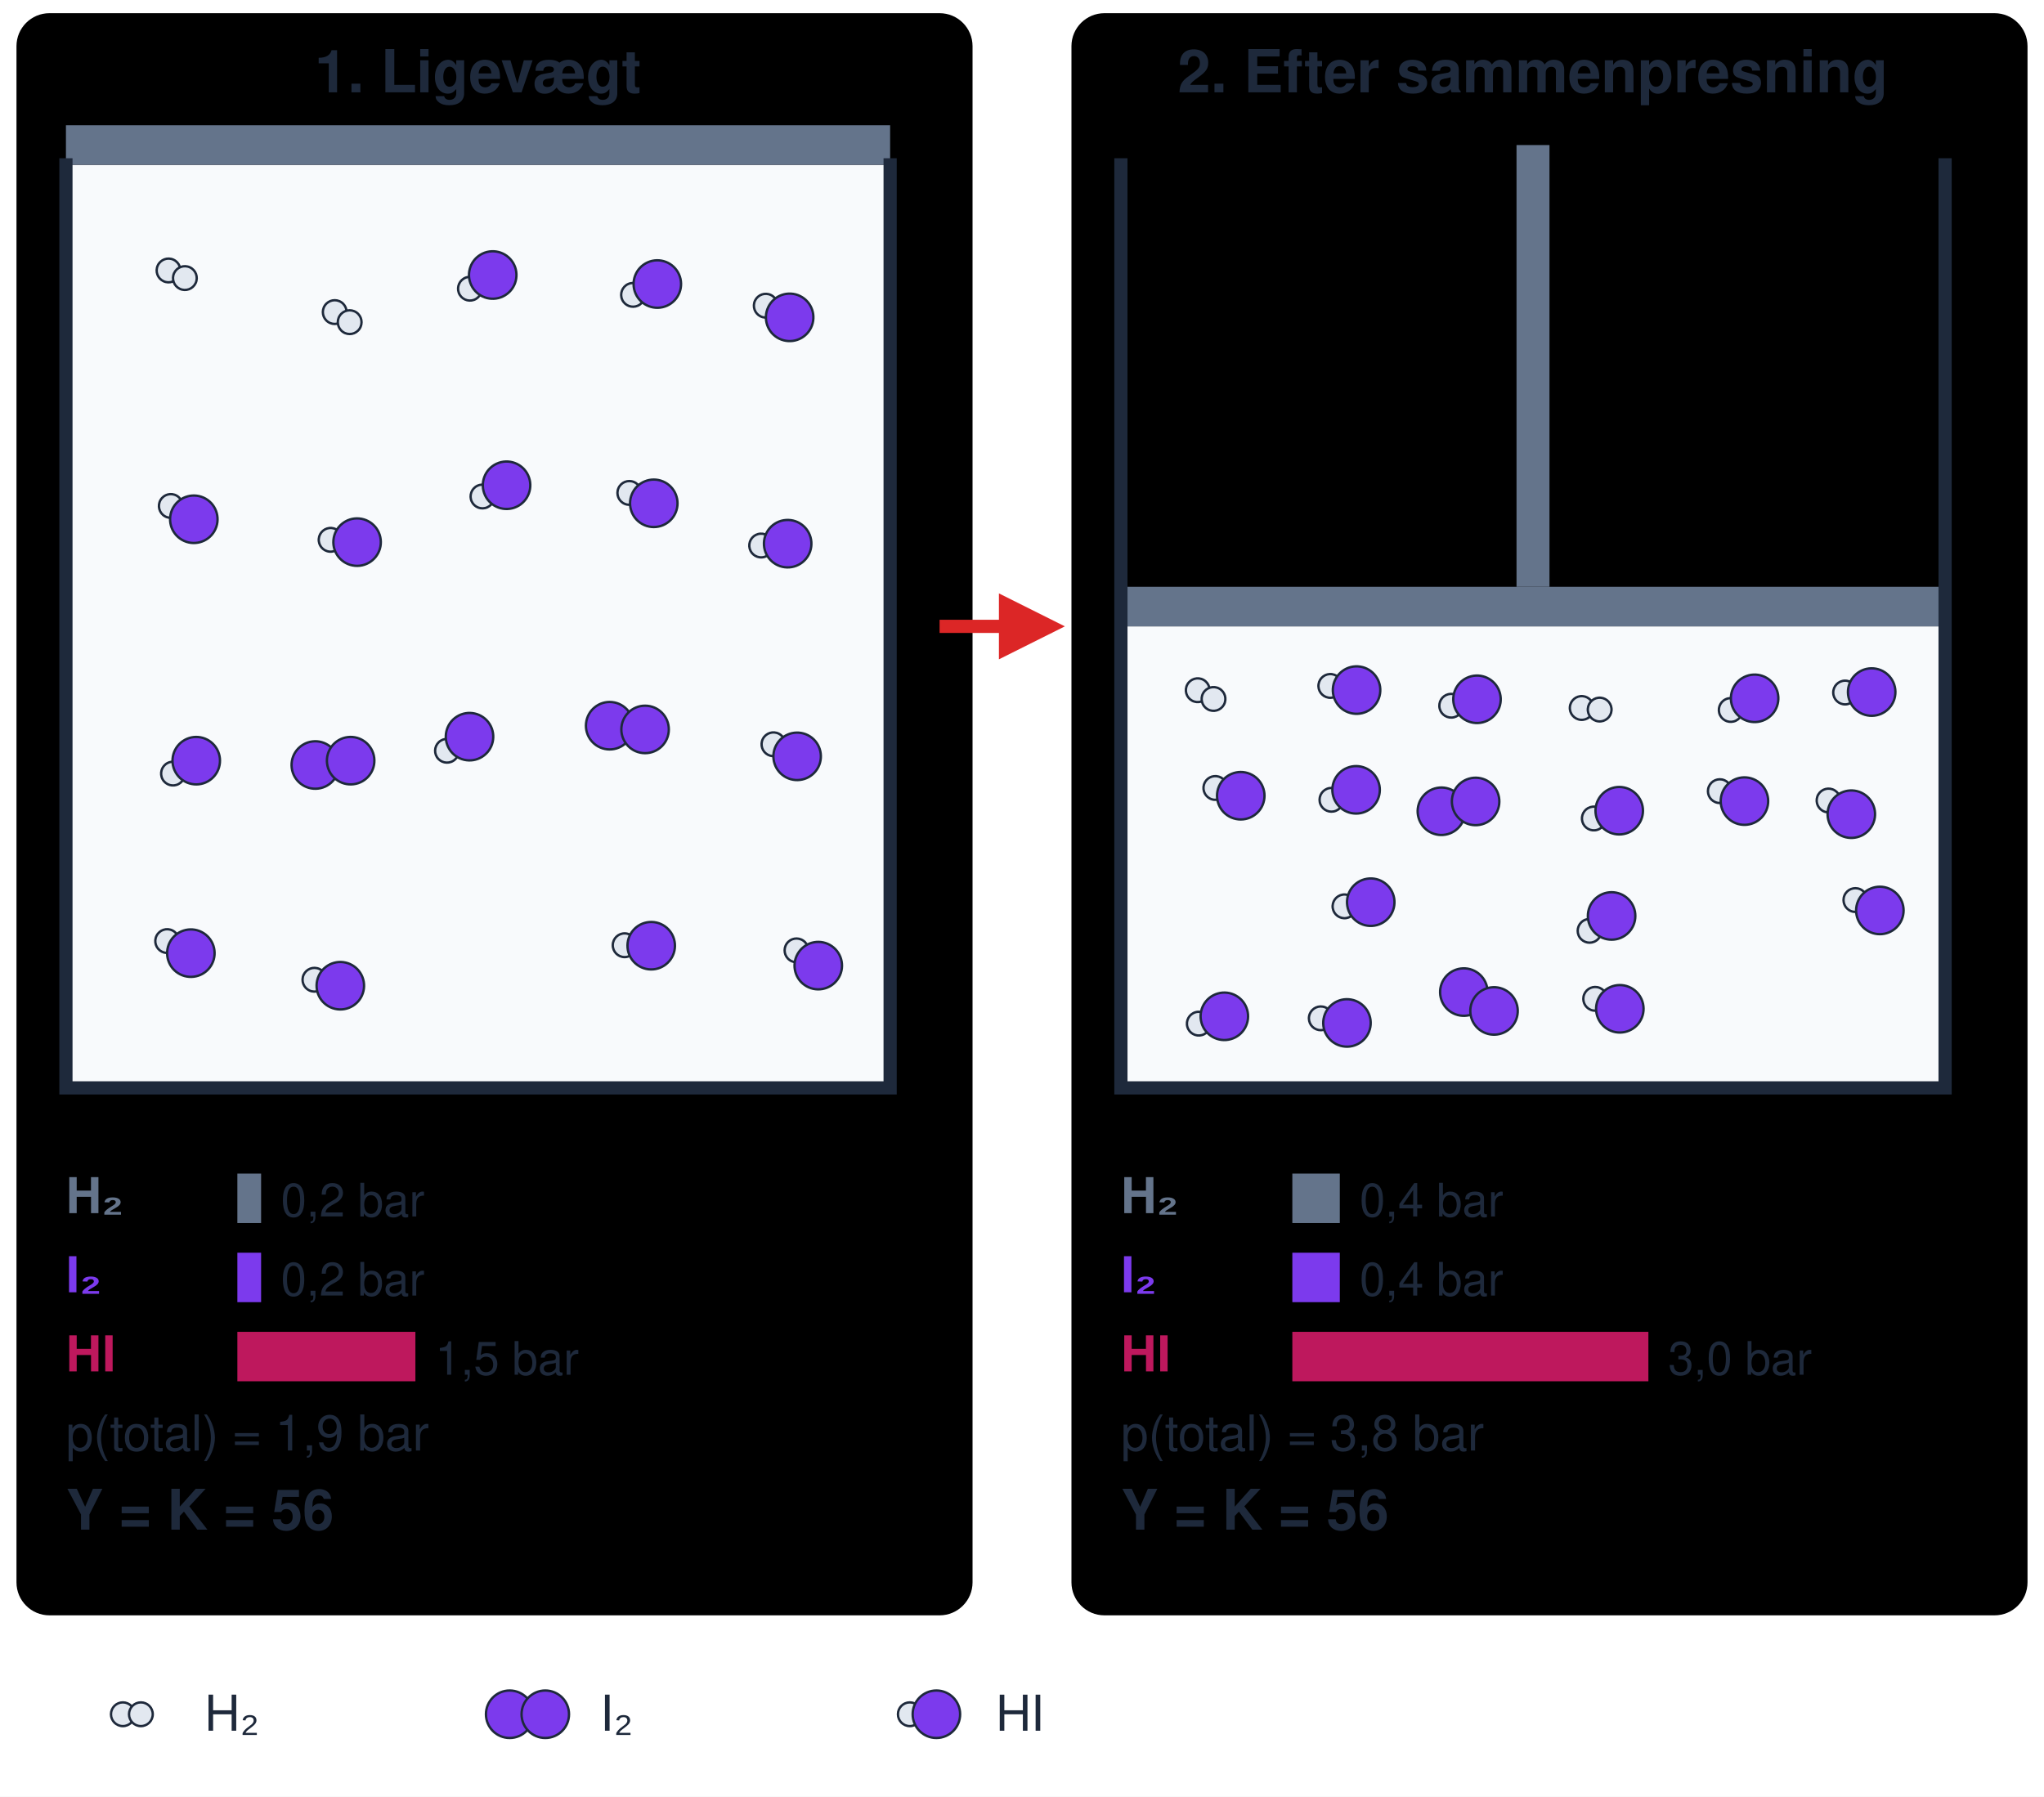
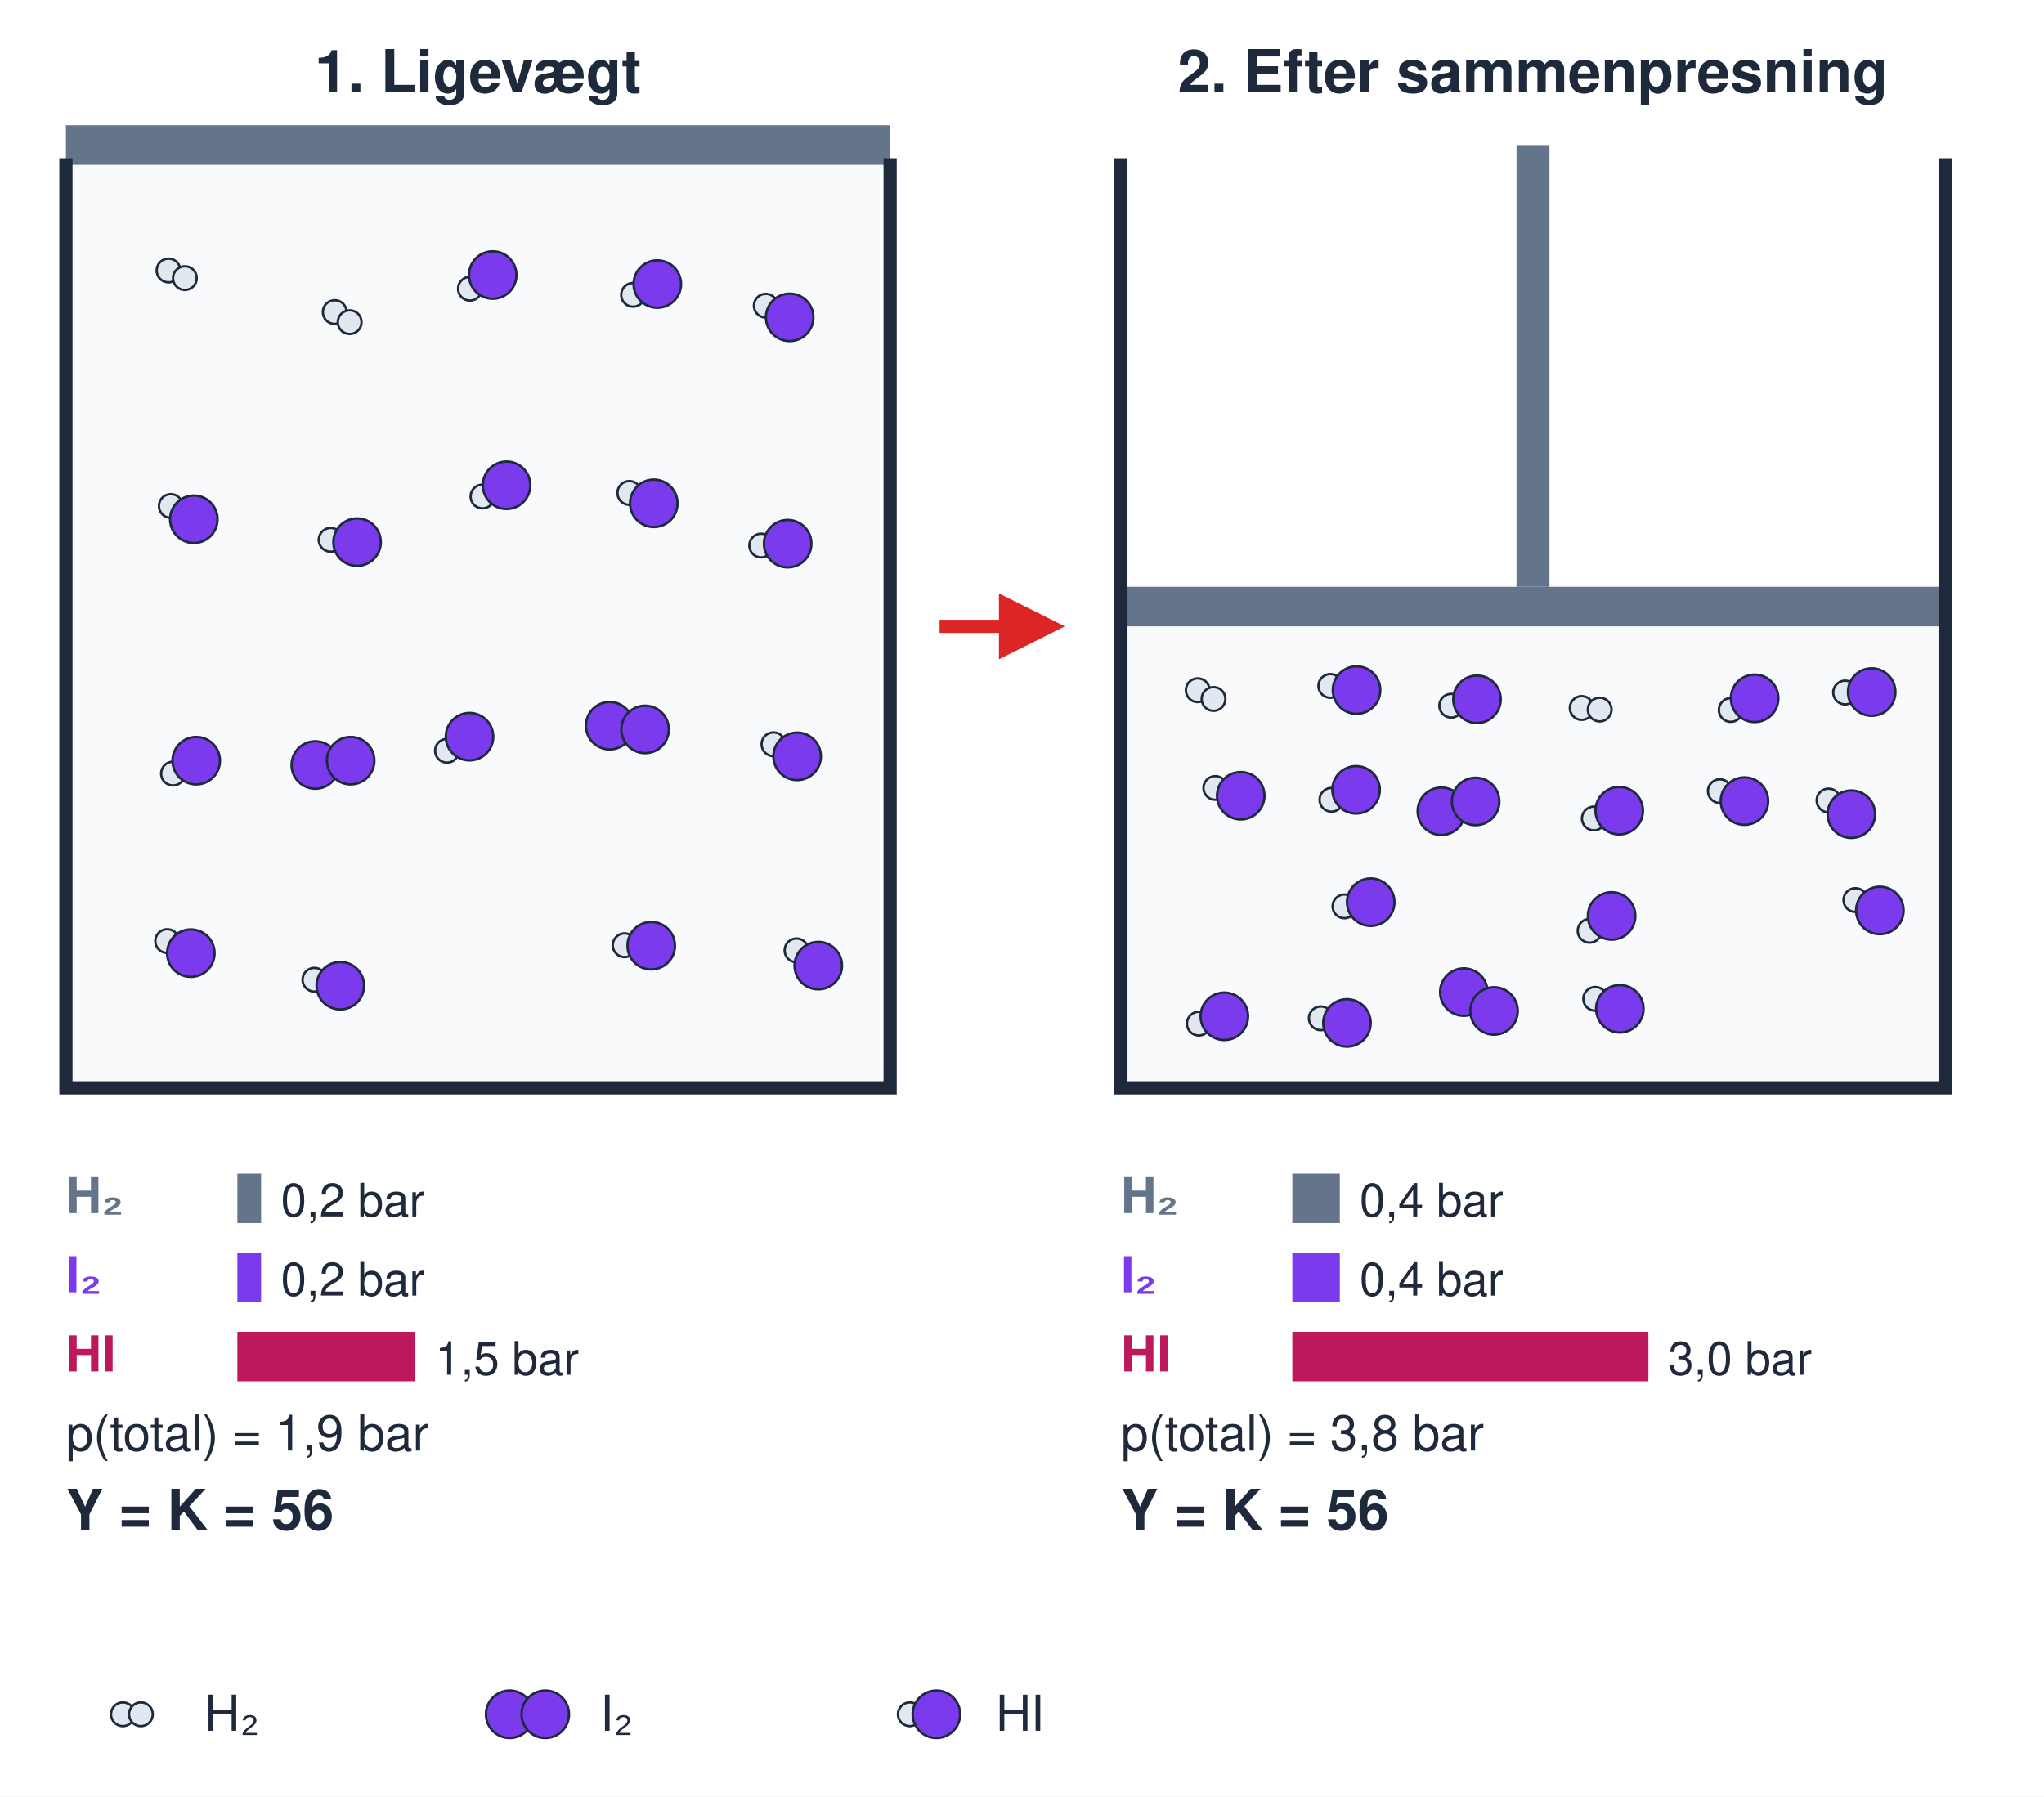
<svg xmlns="http://www.w3.org/2000/svg" viewBox="0 0 620 545" font-family="Helvetica, Arial, sans-serif">
  <defs>
    <marker id="gp" viewBox="0 0 10 10" refX="8" refY="5" markerWidth="5" markerHeight="5" orient="auto">
      <path d="M0 0L10 5L0 10z" fill="#dc2626" />
    </marker>
  </defs>
  <rect width="620" height="545" fill="white" />
  <g class="gk" tabindex="0" data-t="1. Ligevægt: Y = 1,5² / (0,2 · 0,2) = 56. Der er 2 gasmolekyler på hver side af reaktionsskemaet.">
-     <rect class="gk-hit" x="5" y="4" width="290" height="486" rx="10" />
+     <rect class="gk-hit" x="5" y="4" width="290" height="486" rx="10" fill="none" />
    <text x="145.0" y="28" font-size="18" font-weight="bold" fill="#1e293b" text-anchor="middle">1. Ligevægt</text>
    <rect x="20" y="50" width="250" height="280" fill="#f8fafc" />
    <rect x="140.0" y="44" width="10" height="-6" fill="#64748b" />
    <rect x="20" y="38" width="250" height="12" fill="#64748b" />
    <path d="M20 48 V330 H270 V48" fill="none" stroke="#1e293b" stroke-width="4" />
    <g transform="translate(238.2 227.6) rotate(27) scale(.72)">
      <circle cx="-5.6" cy="0" r="5" fill="#e2e8f0" stroke="#1e293b" stroke-width="1" />
      <circle cx="5.6" cy="0" r="10" fill="#7c3aed" stroke="#1e293b" stroke-width="1" />
    </g>
    <g transform="translate(101.0 231.4) rotate(-7) scale(.72)">
      <circle cx="-7.5" cy="0" r="10" fill="#7c3aed" stroke="#1e293b" stroke-width="1" />
      <circle cx="7.5" cy="0" r="10" fill="#7c3aed" stroke="#1e293b" stroke-width="1" />
    </g>
    <g transform="translate(55.3 155.5) rotate(30) scale(.72)">
      <circle cx="-5.6" cy="0" r="5" fill="#e2e8f0" stroke="#1e293b" stroke-width="1" />
      <circle cx="5.6" cy="0" r="10" fill="#7c3aed" stroke="#1e293b" stroke-width="1" />
    </g>
    <g transform="translate(150.0 148.9) rotate(-25) scale(.72)">
      <circle cx="-5.6" cy="0" r="5" fill="#e2e8f0" stroke="#1e293b" stroke-width="1" />
      <circle cx="5.6" cy="0" r="10" fill="#7c3aed" stroke="#1e293b" stroke-width="1" />
    </g>
    <g transform="translate(234.9 165.2) rotate(-4) scale(.72)">
      <circle cx="-5.6" cy="0" r="5" fill="#e2e8f0" stroke="#1e293b" stroke-width="1" />
      <circle cx="5.6" cy="0" r="10" fill="#7c3aed" stroke="#1e293b" stroke-width="1" />
    </g>
    <g transform="translate(193.5 286.8) rotate(1) scale(.72)">
      <circle cx="-5.6" cy="0" r="5" fill="#e2e8f0" stroke="#1e293b" stroke-width="1" />
      <circle cx="5.6" cy="0" r="10" fill="#7c3aed" stroke="#1e293b" stroke-width="1" />
    </g>
    <g transform="translate(190.3 220.7) rotate(6) scale(.72)">
      <circle cx="-7.5" cy="0" r="10" fill="#7c3aed" stroke="#1e293b" stroke-width="1" />
      <circle cx="7.5" cy="0" r="10" fill="#7c3aed" stroke="#1e293b" stroke-width="1" />
    </g>
    <g transform="translate(99.3 298.1) rotate(13) scale(.72)">
      <circle cx="-5.6" cy="0" r="5" fill="#e2e8f0" stroke="#1e293b" stroke-width="1" />
      <circle cx="5.6" cy="0" r="10" fill="#7c3aed" stroke="#1e293b" stroke-width="1" />
    </g>
    <g transform="translate(103.8 96.2) rotate(34) scale(.72)">
      <circle cx="-3.8" cy="0" r="5" fill="#e2e8f0" stroke="#1e293b" stroke-width="1" />
      <circle cx="3.8" cy="0" r="5" fill="#e2e8f0" stroke="#1e293b" stroke-width="1" />
    </g>
    <g transform="translate(53.6 83.2) rotate(25) scale(.72)">
      <circle cx="-3.8" cy="0" r="5" fill="#e2e8f0" stroke="#1e293b" stroke-width="1" />
      <circle cx="3.8" cy="0" r="5" fill="#e2e8f0" stroke="#1e293b" stroke-width="1" />
    </g>
    <g transform="translate(104.3 164.1) rotate(5) scale(.72)">
      <circle cx="-5.6" cy="0" r="5" fill="#e2e8f0" stroke="#1e293b" stroke-width="1" />
      <circle cx="5.6" cy="0" r="10" fill="#7c3aed" stroke="#1e293b" stroke-width="1" />
    </g>
    <g transform="translate(194.6 151.1) rotate(23) scale(.72)">
      <circle cx="-5.6" cy="0" r="5" fill="#e2e8f0" stroke="#1e293b" stroke-width="1" />
      <circle cx="5.6" cy="0" r="10" fill="#7c3aed" stroke="#1e293b" stroke-width="1" />
    </g>
    <g transform="translate(146.0 85.5) rotate(-31) scale(.72)">
      <circle cx="-5.6" cy="0" r="5" fill="#e2e8f0" stroke="#1e293b" stroke-width="1" />
      <circle cx="5.6" cy="0" r="10" fill="#7c3aed" stroke="#1e293b" stroke-width="1" />
    </g>
    <g transform="translate(56.0 232.7) rotate(-29) scale(.72)">
      <circle cx="-5.6" cy="0" r="5" fill="#e2e8f0" stroke="#1e293b" stroke-width="1" />
      <circle cx="5.6" cy="0" r="10" fill="#7c3aed" stroke="#1e293b" stroke-width="1" />
    </g>
    <g transform="translate(195.7 87.8) rotate(-24) scale(.72)">
      <circle cx="-5.6" cy="0" r="5" fill="#e2e8f0" stroke="#1e293b" stroke-width="1" />
      <circle cx="5.6" cy="0" r="10" fill="#7c3aed" stroke="#1e293b" stroke-width="1" />
    </g>
    <g transform="translate(235.9 94.5) rotate(26) scale(.72)">
      <circle cx="-5.6" cy="0" r="5" fill="#e2e8f0" stroke="#1e293b" stroke-width="1" />
      <circle cx="5.6" cy="0" r="10" fill="#7c3aed" stroke="#1e293b" stroke-width="1" />
    </g>
    <g transform="translate(139.0 225.6) rotate(-32) scale(.72)">
      <circle cx="-5.6" cy="0" r="5" fill="#e2e8f0" stroke="#1e293b" stroke-width="1" />
      <circle cx="5.6" cy="0" r="10" fill="#7c3aed" stroke="#1e293b" stroke-width="1" />
    </g>
    <g transform="translate(54.3 287.3) rotate(27) scale(.72)">
      <circle cx="-5.6" cy="0" r="5" fill="#e2e8f0" stroke="#1e293b" stroke-width="1" />
      <circle cx="5.6" cy="0" r="10" fill="#7c3aed" stroke="#1e293b" stroke-width="1" />
    </g>
    <g transform="translate(244.9 290.6) rotate(35) scale(.72)">
      <circle cx="-5.6" cy="0" r="5" fill="#e2e8f0" stroke="#1e293b" stroke-width="1" />
      <circle cx="5.6" cy="0" r="10" fill="#7c3aed" stroke="#1e293b" stroke-width="1" />
    </g>
    <text x="20" y="368" font-size="15" fill="#64748b" font-weight="bold">H₂</text>
    <rect x="72" y="356" width="7.2" height="15" fill="#64748b" />
    <text x="85.2" y="369" font-size="14" fill="#1e293b">0,2 bar</text>
    <text x="20" y="392" font-size="15" fill="#7c3aed" font-weight="bold">I₂</text>
    <rect x="72" y="380" width="7.2" height="15" fill="#7c3aed" />
    <text x="85.2" y="393" font-size="14" fill="#1e293b">0,2 bar</text>
    <text x="20" y="416" font-size="15" fill="#be185d" font-weight="bold">HI</text>
    <rect x="72" y="404" width="54.0" height="15" fill="#be185d" />
    <text x="132.0" y="417" font-size="14" fill="#1e293b">1,5 bar</text>
    <text x="20" y="440" font-size="15" fill="#1e293b">p(total) = 1,9 bar</text>
    <text x="20" y="464" font-size="17" font-weight="bold" fill="#1e293b">Y = K = 56</text>
  </g>
  <line x1="285" y1="190" x2="319" y2="190" stroke="#dc2626" stroke-width="4" marker-end="url(#gp)" />
  <g class="gk" tabindex="0" data-t="2. Efter sammenpresning: Alle partialtryk er fordoblet. Y = 3,0² / (0,4 · 0,4) = 56. To faktorer 2 i tælleren og to i nævneren går ud med hinanden. Y = K, så ligevægten forskydes ikke.">
-     <rect class="gk-hit" x="325" y="4" width="290" height="486" rx="10" />
+     <rect class="gk-hit" x="325" y="4" width="290" height="486" rx="10" fill="none" />
    <text x="465.0" y="28" font-size="18" font-weight="bold" fill="#1e293b" text-anchor="middle">2. Efter sammenpresning</text>
    <rect x="340" y="190" width="250" height="140" fill="#f8fafc" />
    <rect x="460.0" y="44" width="10" height="134" fill="#64748b" />
    <rect x="340" y="178" width="250" height="12" fill="#64748b" />
    <path d="M340 48 V330 H590 V48" fill="none" stroke="#1e293b" stroke-width="4" />
    <g transform="translate(411.8 274.3) rotate(-9) scale(.72)">
      <circle cx="-5.6" cy="0" r="5" fill="#e2e8f0" stroke="#1e293b" stroke-width="1" />
      <circle cx="5.6" cy="0" r="10" fill="#7c3aed" stroke="#1e293b" stroke-width="1" />
    </g>
    <g transform="translate(407.5 208.7) rotate(9) scale(.72)">
      <circle cx="-5.6" cy="0" r="5" fill="#e2e8f0" stroke="#1e293b" stroke-width="1" />
      <circle cx="5.6" cy="0" r="10" fill="#7c3aed" stroke="#1e293b" stroke-width="1" />
    </g>
    <g transform="translate(365.7 210.7) rotate(29) scale(.72)">
      <circle cx="-3.8" cy="0" r="5" fill="#e2e8f0" stroke="#1e293b" stroke-width="1" />
      <circle cx="3.8" cy="0" r="5" fill="#e2e8f0" stroke="#1e293b" stroke-width="1" />
    </g>
    <g transform="translate(563.7 210.0) rotate(-1) scale(.72)">
      <circle cx="-5.6" cy="0" r="5" fill="#e2e8f0" stroke="#1e293b" stroke-width="1" />
      <circle cx="5.6" cy="0" r="10" fill="#7c3aed" stroke="#1e293b" stroke-width="1" />
    </g>
    <g transform="translate(485.5 280.1) rotate(-34) scale(.72)">
      <circle cx="-5.6" cy="0" r="5" fill="#e2e8f0" stroke="#1e293b" stroke-width="1" />
      <circle cx="5.6" cy="0" r="10" fill="#7c3aed" stroke="#1e293b" stroke-width="1" />
    </g>
    <g transform="translate(444.1 213.1) rotate(-14) scale(.72)">
      <circle cx="-5.6" cy="0" r="5" fill="#e2e8f0" stroke="#1e293b" stroke-width="1" />
      <circle cx="5.6" cy="0" r="10" fill="#7c3aed" stroke="#1e293b" stroke-width="1" />
    </g>
    <g transform="translate(407.6 241.1) rotate(-22) scale(.72)">
      <circle cx="-5.6" cy="0" r="5" fill="#e2e8f0" stroke="#1e293b" stroke-width="1" />
      <circle cx="5.6" cy="0" r="10" fill="#7c3aed" stroke="#1e293b" stroke-width="1" />
    </g>
    <g transform="translate(487.3 247.1) rotate(-17) scale(.72)">
      <circle cx="-5.6" cy="0" r="5" fill="#e2e8f0" stroke="#1e293b" stroke-width="1" />
      <circle cx="5.6" cy="0" r="10" fill="#7c3aed" stroke="#1e293b" stroke-width="1" />
    </g>
    <g transform="translate(487.6 304.5) rotate(22) scale(.72)">
      <circle cx="-5.6" cy="0" r="5" fill="#e2e8f0" stroke="#1e293b" stroke-width="1" />
      <circle cx="5.6" cy="0" r="10" fill="#7c3aed" stroke="#1e293b" stroke-width="1" />
    </g>
    <g transform="translate(528.6 213.6) rotate(-26) scale(.72)">
      <circle cx="-5.6" cy="0" r="5" fill="#e2e8f0" stroke="#1e293b" stroke-width="1" />
      <circle cx="5.6" cy="0" r="10" fill="#7c3aed" stroke="#1e293b" stroke-width="1" />
    </g>
    <g transform="translate(367.5 309.4) rotate(-16) scale(.72)">
      <circle cx="-5.6" cy="0" r="5" fill="#e2e8f0" stroke="#1e293b" stroke-width="1" />
      <circle cx="5.6" cy="0" r="10" fill="#7c3aed" stroke="#1e293b" stroke-width="1" />
    </g>
    <g transform="translate(404.6 309.6) rotate(10) scale(.72)">
      <circle cx="-5.6" cy="0" r="5" fill="#e2e8f0" stroke="#1e293b" stroke-width="1" />
      <circle cx="5.6" cy="0" r="10" fill="#7c3aed" stroke="#1e293b" stroke-width="1" />
    </g>
    <g transform="translate(558.1 244.9) rotate(31) scale(.72)">
      <circle cx="-5.6" cy="0" r="5" fill="#e2e8f0" stroke="#1e293b" stroke-width="1" />
      <circle cx="5.6" cy="0" r="10" fill="#7c3aed" stroke="#1e293b" stroke-width="1" />
    </g>
    <g transform="translate(525.4 241.5) rotate(22) scale(.72)">
      <circle cx="-5.6" cy="0" r="5" fill="#e2e8f0" stroke="#1e293b" stroke-width="1" />
      <circle cx="5.6" cy="0" r="10" fill="#7c3aed" stroke="#1e293b" stroke-width="1" />
    </g>
    <g transform="translate(372.5 240.2) rotate(17) scale(.72)">
      <circle cx="-5.6" cy="0" r="5" fill="#e2e8f0" stroke="#1e293b" stroke-width="1" />
      <circle cx="5.6" cy="0" r="10" fill="#7c3aed" stroke="#1e293b" stroke-width="1" />
    </g>
    <g transform="translate(442.4 244.6) rotate(-16) scale(.72)">
      <circle cx="-7.5" cy="0" r="10" fill="#7c3aed" stroke="#1e293b" stroke-width="1" />
      <circle cx="7.5" cy="0" r="10" fill="#7c3aed" stroke="#1e293b" stroke-width="1" />
    </g>
    <g transform="translate(448.6 303.8) rotate(32) scale(.72)">
      <circle cx="-7.5" cy="0" r="10" fill="#7c3aed" stroke="#1e293b" stroke-width="1" />
      <circle cx="7.5" cy="0" r="10" fill="#7c3aed" stroke="#1e293b" stroke-width="1" />
    </g>
    <g transform="translate(482.5 215.0) rotate(5) scale(.72)">
      <circle cx="-3.8" cy="0" r="5" fill="#e2e8f0" stroke="#1e293b" stroke-width="1" />
      <circle cx="3.8" cy="0" r="5" fill="#e2e8f0" stroke="#1e293b" stroke-width="1" />
    </g>
    <g transform="translate(566.5 274.6) rotate(23) scale(.72)">
      <circle cx="-5.6" cy="0" r="5" fill="#e2e8f0" stroke="#1e293b" stroke-width="1" />
      <circle cx="5.6" cy="0" r="10" fill="#7c3aed" stroke="#1e293b" stroke-width="1" />
    </g>
    <text x="340" y="368" font-size="15" fill="#64748b" font-weight="bold">H₂</text>
    <rect x="392" y="356" width="14.4" height="15" fill="#64748b" />
    <text x="412.4" y="369" font-size="14" fill="#1e293b">0,4 bar</text>
    <text x="340" y="392" font-size="15" fill="#7c3aed" font-weight="bold">I₂</text>
    <rect x="392" y="380" width="14.4" height="15" fill="#7c3aed" />
    <text x="412.4" y="393" font-size="14" fill="#1e293b">0,4 bar</text>
    <text x="340" y="416" font-size="15" fill="#be185d" font-weight="bold">HI</text>
    <rect x="392" y="404" width="108.0" height="15" fill="#be185d" />
    <text x="506.0" y="417" font-size="14" fill="#1e293b">3,0 bar</text>
    <text x="340" y="440" font-size="15" fill="#1e293b">p(total) = 3,8 bar</text>
    <text x="340" y="464" font-size="17" font-weight="bold" fill="#1e293b">Y = K = 56</text>
  </g>
  <g transform="translate(40.0 520.0) rotate(0) scale(.72)">
    <circle cx="-3.8" cy="0" r="5" fill="#e2e8f0" stroke="#1e293b" stroke-width="1" />
    <circle cx="3.8" cy="0" r="5" fill="#e2e8f0" stroke="#1e293b" stroke-width="1" />
  </g>
  <text x="62" y="525" font-size="15" fill="#1e293b">H₂</text>
  <g transform="translate(160.0 520.0) rotate(0) scale(.72)">
    <circle cx="-7.5" cy="0" r="10" fill="#7c3aed" stroke="#1e293b" stroke-width="1" />
    <circle cx="7.5" cy="0" r="10" fill="#7c3aed" stroke="#1e293b" stroke-width="1" />
  </g>
  <text x="182" y="525" font-size="15" fill="#1e293b">I₂</text>
  <g transform="translate(280.0 520.0) rotate(0) scale(.72)">
    <circle cx="-5.6" cy="0" r="5" fill="#e2e8f0" stroke="#1e293b" stroke-width="1" />
    <circle cx="5.6" cy="0" r="10" fill="#7c3aed" stroke="#1e293b" stroke-width="1" />
  </g>
  <text x="302" y="525" font-size="15" fill="#1e293b">HI</text>
</svg>
